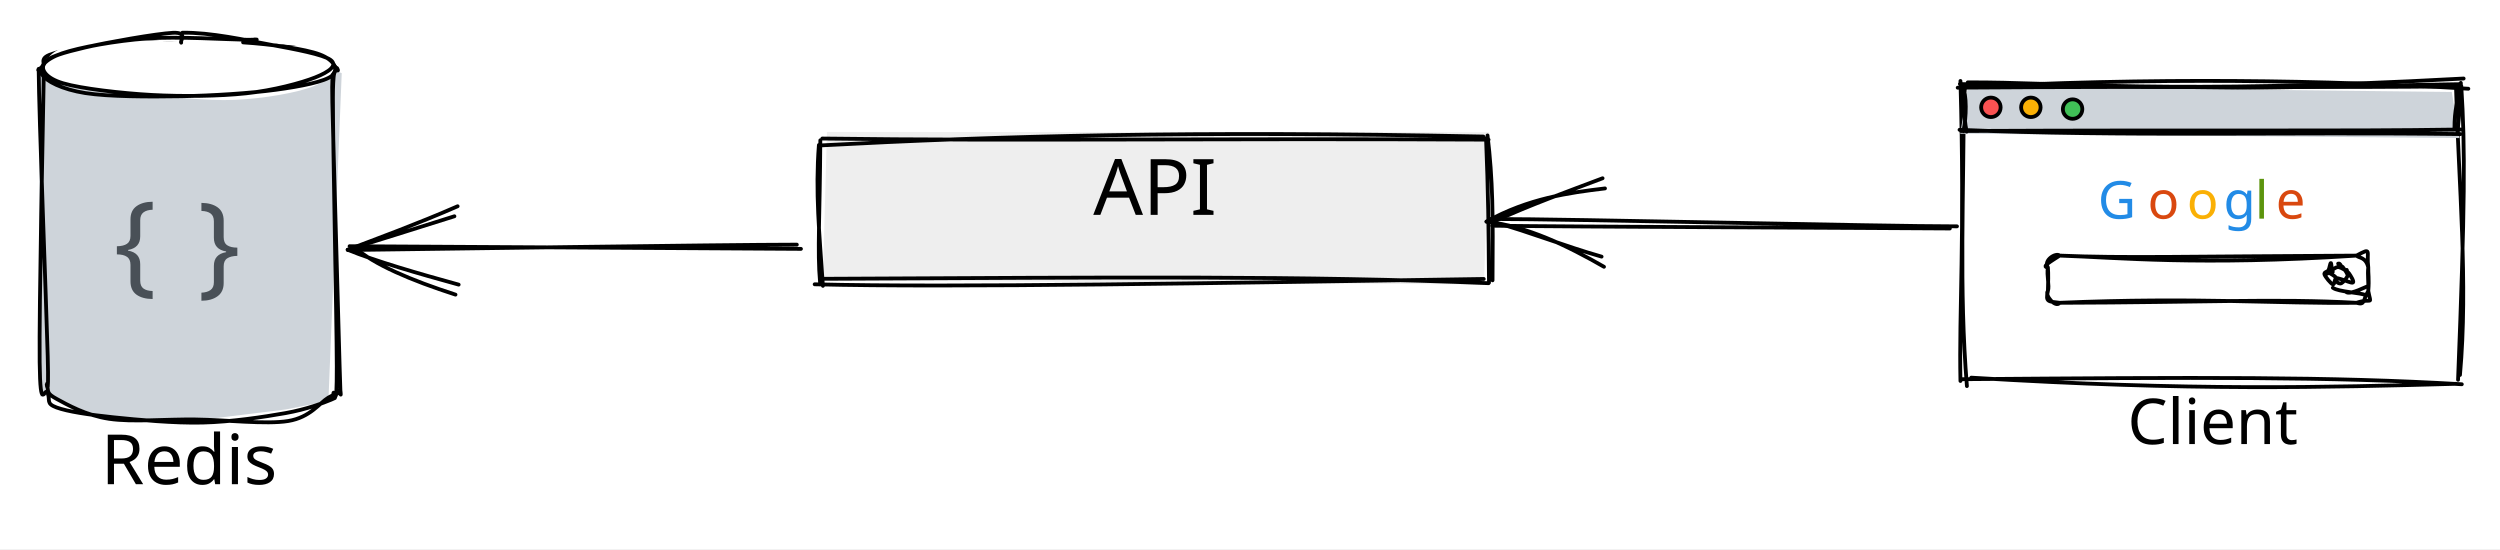
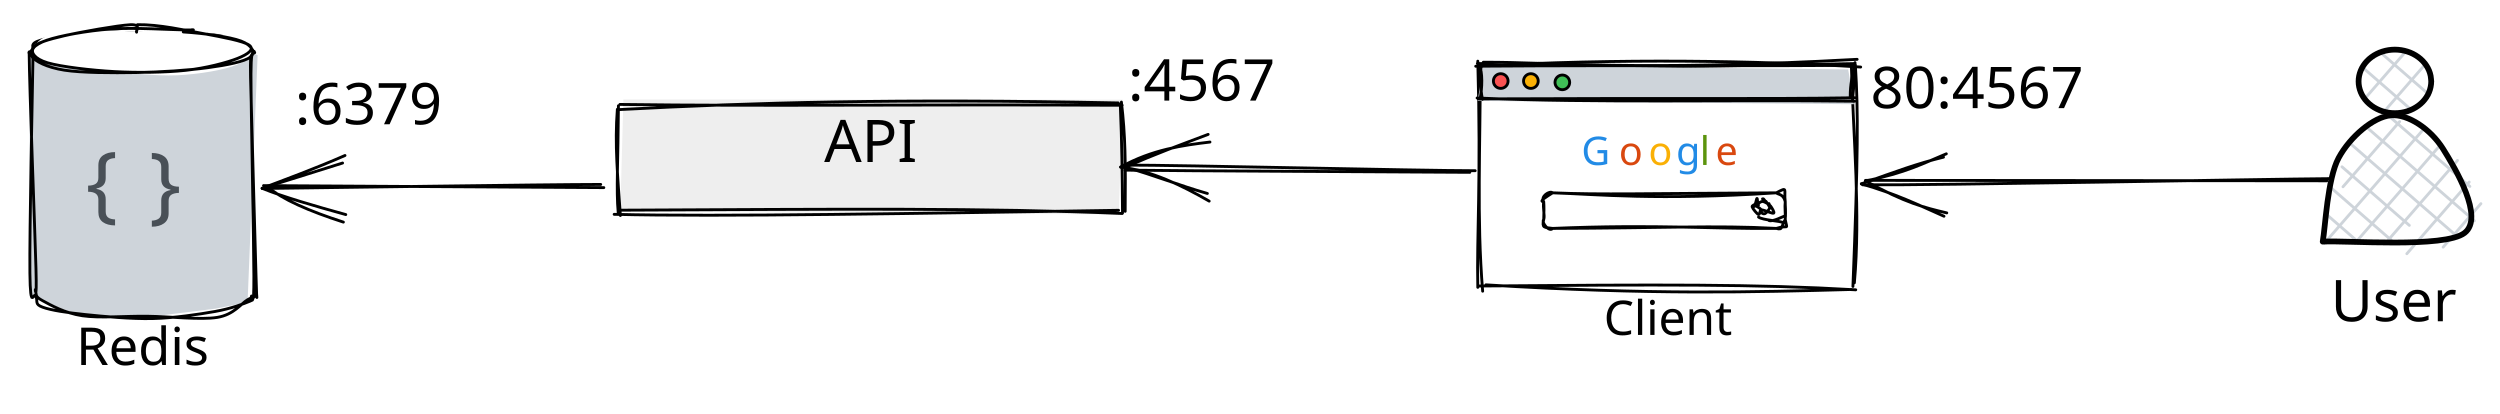
- <svg xmlns="http://www.w3.org/2000/svg" version="1.1" viewBox="0 0 654.63 143.789" width="654.63" height="143.789">
+ <svg xmlns="http://www.w3.org/2000/svg" version="1.1" viewBox="0 0 868.356 143.789" width="868.356" height="143.789">
  <defs>
    <style>
      @font-face {
        font-family: "Virgil";
        src: url("https://excalidraw.com/Virgil.woff2");
      }
      @font-face {
        font-family: "Cascadia";
        src: url("https://excalidraw.com/Cascadia.woff2");
      }
    </style>
  </defs>
-   <rect x="0" y="0" width="654.63" height="143.789" fill="#ffffff" />
+   <rect x="0" y="0" width="868.356" height="143.789" fill="#ffffff" />
  <g stroke-linecap="round">
    <g transform="translate(11.28366 18.77093) rotate(0 38.32608 41.97115)" fill-rule="evenodd">
      <path d="M-1.12 -0.19 L-0.7 85.12 L0.7 84.75 L17.39 91.22 L40.43 91.29 L63.57 88.44 L74.71 86.21 L78.2 0.4 L67.43 -4.01 L37.51 -5.98 L10.23 -3.67 L1.58 -3.45 L-0.89 -0.48" stroke="none" stroke-width="0" fill="#ced4da" fill-rule="evenodd" />
      <path d="M0.19 0.2 C-0.03 12.9, -1.06 62.09, -0.9 76.08 C-0.73 90.06, 0.46 82.13, 1.2 84.11 C1.94 86.08, 0.66 86.87, 3.53 87.93 C6.4 89, 12.05 89.84, 18.42 90.5 C24.79 91.16, 34.26 92.06, 41.76 91.88 C49.27 91.7, 57.82 90.41, 63.44 89.41 C69.06 88.41, 73.37 86.74, 75.47 85.87 C77.56 85.01, 75.77 85.68, 76.01 84.23 C76.25 82.77, 76.92 90.07, 76.9 77.17 C76.88 64.28, 75.88 19.81, 75.89 6.84 C75.9 -6.12, 77.89 1.26, 76.97 -0.61 C76.04 -2.48, 73 -3.35, 70.32 -4.39 C67.63 -5.42, 66.46 -6.36, 60.87 -6.81 C55.28 -7.26, 43.9 -7.25, 36.77 -7.1 C29.64 -6.95, 23.71 -6.76, 18.09 -5.92 C12.47 -5.08, 6.26 -2.97, 3.04 -2.09 C-0.17 -1.2, -0.72 -1, -1.2 -0.59 C-1.68 -0.19, 0 0.35, 0.18 0.33 M-1.16 -0.74 C-1.08 11.65, 0.84 60.67, 1.21 74.46 C1.58 88.25, 0.67 80.13, 1.06 82 C1.44 83.87, 0.83 84.19, 3.54 85.68 C6.25 87.16, 11.24 90, 17.31 90.9 C23.37 91.8, 32.1 90.97, 39.91 91.07 C47.72 91.16, 58.4 92.42, 64.19 91.47 C69.98 90.52, 72.42 86.71, 74.66 85.37 C76.9 84.04, 77.12 84.81, 77.62 83.46 C78.12 82.11, 77.96 89.81, 77.65 77.25 C77.33 64.69, 76.04 21.19, 75.74 8.11 C75.45 -4.96, 76.83 1.06, 75.87 -1.19 C74.91 -3.45, 72.6 -4.39, 69.97 -5.42 C67.34 -6.45, 65.62 -7.06, 60.09 -7.36 C54.57 -7.66, 43.67 -7.15, 36.83 -7.23 C29.98 -7.31, 24.89 -8.31, 19.03 -7.84 C13.17 -7.37, 4.73 -5.62, 1.66 -4.4 C-1.42 -3.18, 1.02 -1.37, 0.56 -0.51 C0.1 0.35, -1.06 0.55, -1.11 0.76" stroke="#000000" stroke-width="1" fill="none" />
    </g>
  </g>
  <g stroke-linecap="round" transform="translate(10.78999 10) rotate(0 38.25211 7.736202)">
    <path d="M55.29 0.78 C62.29 1.26, 70.15 2.97, 73.25 4.58 C76.35 6.2, 76.44 8.78, 73.89 10.49 C71.34 12.21, 64.79 14.18, 57.93 14.87 C51.07 15.56, 40.88 15.05, 32.74 14.65 C24.6 14.25, 14.41 13.56, 9.11 12.48 C3.8 11.4, 1.03 9.86, 0.9 8.18 C0.76 6.51, 3.29 3.64, 8.29 2.42 C13.3 1.19, 22 0.91, 30.92 0.84 C39.84 0.78, 55.83 1.82, 61.81 2.02 C67.78 2.22, 67.05 1.84, 66.77 2.02 M39.13 -0.15 C47.06 -0.31, 57.66 -0.29, 63.88 0.63 C70.09 1.56, 75.16 3.45, 76.45 5.42 C77.74 7.39, 75.9 10.67, 71.61 12.46 C67.33 14.25, 58.4 15.8, 50.73 16.15 C43.07 16.49, 33.16 15.22, 25.61 14.55 C18.07 13.88, 9.39 13.69, 5.46 12.11 C1.52 10.52, 0.67 6.96, 1.98 5.02 C3.29 3.09, 7.51 1.17, 13.32 0.48 C19.13 -0.2, 32.61 0.94, 36.84 0.91 C41.07 0.87, 38.62 0.13, 38.71 0.25" stroke="none" stroke-width="0" fill="#fff" />
    <path d="M52.87 1.1 C60.16 1.57, 69.05 2.79, 72.92 4.25 C76.8 5.7, 78.06 8.3, 76.14 9.84 C74.22 11.38, 68 12.62, 61.41 13.51 C54.81 14.41, 44.86 15.06, 36.55 15.2 C28.24 15.35, 17.59 15.32, 11.54 14.37 C5.48 13.42, 1.25 11.25, 0.24 9.51 C-0.78 7.78, 0.89 5.54, 5.46 3.97 C10.02 2.4, 19.57 0.67, 27.61 0.08 C35.66 -0.51, 49.06 0.35, 53.71 0.41 C58.36 0.48, 55.7 0.16, 55.51 0.45 M36.96 -1.43 C44.38 -1.55, 53.55 0.51, 60.02 1.7 C66.49 2.89, 73.82 4.26, 75.77 5.69 C77.72 7.12, 75.41 8.82, 71.73 10.28 C68.05 11.74, 60.82 13.67, 53.7 14.43 C46.58 15.2, 37.01 15.3, 29.02 14.87 C21.02 14.43, 10.45 13.2, 5.74 11.81 C1.03 10.42, -0.21 8.07, 0.76 6.5 C1.72 4.94, 5.91 3.74, 11.53 2.42 C17.14 1.1, 30.27 -1.2, 34.45 -1.41 C38.64 -1.61, 36.23 0.8, 36.65 1.18" stroke="#000000" stroke-width="1" fill="none" />
  </g>
  <g transform="translate(29.79257 44.68696) rotate(0 8.5 18)">
    <text x="0" y="29" font-family="Cascadia, Segoe UI Emoji" font-size="29.219px" fill="#495057" text-anchor="start" style="white-space: pre;" direction="ltr">{</text>
  </g>
  <g transform="translate(51.80344 45.16367) rotate(0 8.4726 17.97218)">
    <text x="0" y="28.944" font-family="Cascadia, Segoe UI Emoji" font-size="29.385px" fill="#495057" text-anchor="start" style="white-space: pre;" direction="ltr">}</text>
  </g>
  <g transform="translate(26.00722 110.789) rotate(0 23.5 11.5)">
    <text x="23.5" y="16" font-family="Virgil, Segoe UI Emoji" font-size="18.164px" fill="#000000" text-anchor="middle" style="white-space: pre;" direction="ltr">Redis</text>
  </g>
  <g stroke-linecap="round" transform="translate(214.6326 36.41485) rotate(0 87.80276 18.43552)">
    <path d="M1.9 -1.87 L175.31 -1.8 L173.94 38.08 L0.83 37" stroke="none" stroke-width="0" fill="#eeeeee" />
    <path d="M-0.09 1.68 C46.69 -0.82, 97.34 -2.23, 173.78 -0.66 M0.69 -0.14 C51.49 0.54, 102.37 -0.22, 175.15 0.15 M174.49 -0.19 C175.07 13.77, 175.15 23.04, 175.26 37.61 M174.88 -0.95 C176.27 10.66, 176.34 20.01, 176.19 36.99 M173.89 36.63 C104.94 37.7, 34.52 38.94, -1.31 38.03 M175.16 37.74 C127.67 35.75, 78.84 36.21, 0.67 36.59 M0.85 38.44 C-0.07 24.96, -1.16 13.68, -0.2 1.55 M0.1 37.46 C-0.64 29.41, 0.06 20.11, 0.17 0.32" stroke="#000000" stroke-width="1" fill="none" />
  </g>
  <g transform="translate(282.9354 38.26721) rotate(0 19.5 13)">
    <text x="19.5" y="18" font-family="Virgil, Segoe UI Emoji" font-size="20.426px" fill="#000000" text-anchor="middle" style="white-space: pre;" direction="ltr">API</text>
  </g>
-   <g stroke-linecap="round" transform="translate(514.1879 22.07863) rotate(0 65.22092 39.03399)">
+   <g stroke-linecap="round" transform="translate(514.14 22.12654) rotate(0 65.22092 39.03399)">
    <path d="M0.14 0.95 L130.99 -1.95 L132.42 78.12 L1.33 76.99" stroke="none" stroke-width="0" fill="#ffffff" />
    <path d="M-1.56 0.89 C48.75 -1.94, 96.88 -1.07, 132.15 1.16 M-0.99 -0.11 C29.92 2.18, 57.3 1.18, 130.12 -0.04 M128.92 0.66 C129.61 26.23, 132.13 52, 129.96 76.11 M130.3 0.41 C131.35 16.82, 131.25 31.85, 129.46 77.37 M128.96 78.42 C95 79.34, 59.64 80.36, 1.98 76.81 M130.44 78.54 C95.79 76.51, 62.56 76.72, -0.83 77.22 M-0.84 77.68 C-1.24 59.58, 0.33 40.48, -0.84 -0.88 M0.85 79.02 C-1.24 53.32, 0.06 29.35, 0.04 0.31" stroke="#000000" stroke-width="1" fill="none" />
  </g>
-   <g transform="translate(556.4089 101.2795) rotate(0 23 10.5)">
+   <g transform="translate(556.3609 101.3274) rotate(0 23 10.5)">
    <text x="23" y="15" font-family="Virgil, Segoe UI Emoji" font-size="16.58px" fill="#000000" text-anchor="middle" style="white-space: pre;" direction="ltr">Client</text>
  </g>
-   <g stroke-linecap="round" transform="translate(514.3695 22.10084) rotate(0 64.79048 6.358747)">
+   <g stroke-linecap="round" transform="translate(514.3216 22.14876) rotate(0 64.79048 6.358747)">
    <path d="M0.95 0.55 L127.63 1.98 L129.64 14.05 L-1.08 12.91" stroke="none" stroke-width="0" fill="#ced4da" />
    <path d="M0.89 -0.53 C25.32 -0.66, 53 2.72, 130.74 -1.54 M-0.11 0.84 C51.53 0.43, 101.07 0.96, 129.54 0.46 M130 -0.4 C129.1 4.69, 128.33 6.66, 128.34 11.52 M129.84 0.24 C130.09 4.86, 129.42 8.75, 129.14 12.55 M129.93 13.01 C85.27 12.41, 41.29 13.73, -1.26 11.89 M130.05 11.81 C96.98 12.32, 65.02 11.88, -0.85 12.2 M-0.24 12.26 C0.52 8.6, 0.73 2.86, -0.56 0.16 M0.61 12.37 C-0.32 8.24, -0.05 2.83, 0.2 0.04" stroke="#000000" stroke-width="1" fill="none" />
  </g>
-   <g stroke-linecap="round" transform="translate(518.7658 25.55261) rotate(0 2.551003 2.551003)">
+   <g stroke-linecap="round" transform="translate(518.7178 25.60053) rotate(0 2.551003 2.551003)">
    <path d="M5.1 2.55 C5.1 2.7, 5.09 2.85, 5.06 2.99 C5.04 3.14, 5 3.28, 4.95 3.42 C4.9 3.56, 4.83 3.7, 4.76 3.83 C4.69 3.95, 4.6 4.08, 4.51 4.19 C4.41 4.3, 4.3 4.41, 4.19 4.51 C4.08 4.6, 3.95 4.69, 3.83 4.76 C3.7 4.83, 3.56 4.9, 3.42 4.95 C3.28 5, 3.14 5.04, 2.99 5.06 C2.85 5.09, 2.7 5.1, 2.55 5.1 C2.4 5.1, 2.25 5.09, 2.11 5.06 C1.96 5.04, 1.82 5, 1.68 4.95 C1.54 4.9, 1.4 4.83, 1.28 4.76 C1.15 4.69, 1.02 4.6, 0.91 4.51 C0.8 4.41, 0.69 4.3, 0.6 4.19 C0.5 4.08, 0.42 3.95, 0.34 3.83 C0.27 3.7, 0.2 3.56, 0.15 3.42 C0.1 3.28, 0.06 3.14, 0.04 2.99 C0.01 2.85, 0 2.7, 0 2.55 C0 2.4, 0.01 2.25, 0.04 2.11 C0.06 1.96, 0.1 1.82, 0.15 1.68 C0.2 1.54, 0.27 1.4, 0.34 1.28 C0.42 1.15, 0.5 1.02, 0.6 0.91 C0.69 0.8, 0.8 0.69, 0.91 0.6 C1.02 0.5, 1.15 0.42, 1.28 0.34 C1.4 0.27, 1.54 0.2, 1.68 0.15 C1.82 0.1, 1.96 0.06, 2.11 0.04 C2.25 0.01, 2.4 0, 2.55 0 C2.7 0, 2.85 0.01, 2.99 0.04 C3.14 0.06, 3.28 0.1, 3.42 0.15 C3.56 0.2, 3.7 0.27, 3.83 0.34 C3.95 0.42, 4.08 0.5, 4.19 0.6 C4.3 0.69, 4.41 0.8, 4.51 0.91 C4.6 1.02, 4.69 1.15, 4.76 1.28 C4.83 1.4, 4.9 1.54, 4.95 1.68 C5 1.82, 5.04 1.96, 5.06 2.11 C5.09 2.25, 5.1 2.48, 5.1 2.55 C5.11 2.62, 5.11 2.48, 5.1 2.55" stroke="none" stroke-width="0" fill="#fa5252" />
    <path d="M5.1 2.55 C5.1 2.7, 5.09 2.85, 5.06 2.99 C5.04 3.14, 5 3.28, 4.95 3.42 C4.9 3.56, 4.83 3.7, 4.76 3.83 C4.69 3.95, 4.6 4.08, 4.51 4.19 C4.41 4.3, 4.3 4.41, 4.19 4.51 C4.08 4.6, 3.95 4.69, 3.83 4.76 C3.7 4.83, 3.56 4.9, 3.42 4.95 C3.28 5, 3.14 5.04, 2.99 5.06 C2.85 5.09, 2.7 5.1, 2.55 5.1 C2.4 5.1, 2.25 5.09, 2.11 5.06 C1.96 5.04, 1.82 5, 1.68 4.95 C1.54 4.9, 1.4 4.83, 1.28 4.76 C1.15 4.69, 1.02 4.6, 0.91 4.51 C0.8 4.41, 0.69 4.3, 0.6 4.19 C0.5 4.08, 0.42 3.95, 0.34 3.83 C0.27 3.7, 0.2 3.56, 0.15 3.42 C0.1 3.28, 0.06 3.14, 0.04 2.99 C0.01 2.85, 0 2.7, 0 2.55 C0 2.4, 0.01 2.25, 0.04 2.11 C0.06 1.96, 0.1 1.82, 0.15 1.68 C0.2 1.54, 0.27 1.4, 0.34 1.28 C0.42 1.15, 0.5 1.02, 0.6 0.91 C0.69 0.8, 0.8 0.69, 0.91 0.6 C1.02 0.5, 1.15 0.42, 1.28 0.34 C1.4 0.27, 1.54 0.2, 1.68 0.15 C1.82 0.1, 1.96 0.06, 2.11 0.04 C2.25 0.01, 2.4 0, 2.55 0 C2.7 0, 2.85 0.01, 2.99 0.04 C3.14 0.06, 3.28 0.1, 3.42 0.15 C3.56 0.2, 3.7 0.27, 3.83 0.34 C3.95 0.42, 4.08 0.5, 4.19 0.6 C4.3 0.69, 4.41 0.8, 4.51 0.91 C4.6 1.02, 4.69 1.15, 4.76 1.28 C4.83 1.4, 4.9 1.54, 4.95 1.68 C5 1.82, 5.04 1.96, 5.06 2.11 C5.09 2.25, 5.1 2.48, 5.1 2.55 C5.11 2.62, 5.11 2.48, 5.1 2.55" stroke="#000000" stroke-width="1" fill="none" />
  </g>
-   <g stroke-linecap="round" transform="translate(529.2337 25.55261) rotate(0 2.551003 2.551003)">
+   <g stroke-linecap="round" transform="translate(529.1858 25.60053) rotate(0 2.551003 2.551003)">
    <path d="M5.1 2.55 C5.1 2.7, 5.09 2.85, 5.06 2.99 C5.04 3.14, 5 3.28, 4.95 3.42 C4.9 3.56, 4.83 3.7, 4.76 3.83 C4.69 3.95, 4.6 4.08, 4.51 4.19 C4.41 4.3, 4.3 4.41, 4.19 4.51 C4.08 4.6, 3.95 4.69, 3.83 4.76 C3.7 4.83, 3.56 4.9, 3.42 4.95 C3.28 5, 3.14 5.04, 2.99 5.06 C2.85 5.09, 2.7 5.1, 2.55 5.1 C2.4 5.1, 2.25 5.09, 2.11 5.06 C1.96 5.04, 1.82 5, 1.68 4.95 C1.54 4.9, 1.4 4.83, 1.28 4.76 C1.15 4.69, 1.02 4.6, 0.91 4.51 C0.8 4.41, 0.69 4.3, 0.6 4.19 C0.5 4.08, 0.42 3.95, 0.34 3.83 C0.27 3.7, 0.2 3.56, 0.15 3.42 C0.1 3.28, 0.06 3.14, 0.04 2.99 C0.01 2.85, 0 2.7, 0 2.55 C0 2.4, 0.01 2.25, 0.04 2.11 C0.06 1.96, 0.1 1.82, 0.15 1.68 C0.2 1.54, 0.27 1.4, 0.34 1.28 C0.42 1.15, 0.5 1.02, 0.6 0.91 C0.69 0.8, 0.8 0.69, 0.91 0.6 C1.02 0.5, 1.15 0.42, 1.28 0.34 C1.4 0.27, 1.54 0.2, 1.68 0.15 C1.82 0.1, 1.96 0.06, 2.11 0.04 C2.25 0.01, 2.4 0, 2.55 0 C2.7 0, 2.85 0.01, 2.99 0.04 C3.14 0.06, 3.28 0.1, 3.42 0.15 C3.56 0.2, 3.7 0.27, 3.83 0.34 C3.95 0.42, 4.08 0.5, 4.19 0.6 C4.3 0.69, 4.41 0.8, 4.51 0.91 C4.6 1.02, 4.69 1.15, 4.76 1.28 C4.83 1.4, 4.9 1.54, 4.95 1.68 C5 1.82, 5.04 1.96, 5.06 2.11 C5.09 2.25, 5.1 2.48, 5.1 2.55 C5.11 2.62, 5.11 2.48, 5.1 2.55" stroke="none" stroke-width="0" fill="#fab005" />
    <path d="M5.1 2.55 C5.1 2.7, 5.09 2.85, 5.06 2.99 C5.04 3.14, 5 3.28, 4.95 3.42 C4.9 3.56, 4.83 3.7, 4.76 3.83 C4.69 3.95, 4.6 4.08, 4.51 4.19 C4.41 4.3, 4.3 4.41, 4.19 4.51 C4.08 4.6, 3.95 4.69, 3.83 4.76 C3.7 4.83, 3.56 4.9, 3.42 4.95 C3.28 5, 3.14 5.04, 2.99 5.06 C2.85 5.09, 2.7 5.1, 2.55 5.1 C2.4 5.1, 2.25 5.09, 2.11 5.06 C1.96 5.04, 1.82 5, 1.68 4.95 C1.54 4.9, 1.4 4.83, 1.28 4.76 C1.15 4.69, 1.02 4.6, 0.91 4.51 C0.8 4.41, 0.69 4.3, 0.6 4.19 C0.5 4.08, 0.42 3.95, 0.34 3.83 C0.27 3.7, 0.2 3.56, 0.15 3.42 C0.1 3.28, 0.06 3.14, 0.04 2.99 C0.01 2.85, 0 2.7, 0 2.55 C0 2.4, 0.01 2.25, 0.04 2.11 C0.06 1.96, 0.1 1.82, 0.15 1.68 C0.2 1.54, 0.27 1.4, 0.34 1.28 C0.42 1.15, 0.5 1.02, 0.6 0.91 C0.69 0.8, 0.8 0.69, 0.91 0.6 C1.02 0.5, 1.15 0.42, 1.28 0.34 C1.4 0.27, 1.54 0.2, 1.68 0.15 C1.82 0.1, 1.96 0.06, 2.11 0.04 C2.25 0.01, 2.4 0, 2.55 0 C2.7 0, 2.85 0.01, 2.99 0.04 C3.14 0.06, 3.28 0.1, 3.42 0.15 C3.56 0.2, 3.7 0.27, 3.83 0.34 C3.95 0.42, 4.08 0.5, 4.19 0.6 C4.3 0.69, 4.41 0.8, 4.51 0.91 C4.6 1.02, 4.69 1.15, 4.76 1.28 C4.83 1.4, 4.9 1.54, 4.95 1.68 C5 1.82, 5.04 1.96, 5.06 2.11 C5.09 2.25, 5.1 2.48, 5.1 2.55 C5.11 2.62, 5.11 2.48, 5.1 2.55" stroke="#000000" stroke-width="1" fill="none" />
  </g>
-   <g stroke-linecap="round" transform="translate(540.1614 26.01235) rotate(0 2.551003 2.551003)">
+   <g stroke-linecap="round" transform="translate(540.1135 26.06026) rotate(0 2.551003 2.551003)">
    <path d="M5.1 2.55 C5.1 2.7, 5.09 2.85, 5.06 2.99 C5.04 3.14, 5 3.28, 4.95 3.42 C4.9 3.56, 4.83 3.7, 4.76 3.83 C4.69 3.95, 4.6 4.08, 4.51 4.19 C4.41 4.3, 4.3 4.41, 4.19 4.51 C4.08 4.6, 3.95 4.69, 3.83 4.76 C3.7 4.83, 3.56 4.9, 3.42 4.95 C3.28 5, 3.14 5.04, 2.99 5.06 C2.85 5.09, 2.7 5.1, 2.55 5.1 C2.4 5.1, 2.25 5.09, 2.11 5.06 C1.96 5.04, 1.82 5, 1.68 4.95 C1.54 4.9, 1.4 4.83, 1.28 4.76 C1.15 4.69, 1.02 4.6, 0.91 4.51 C0.8 4.41, 0.69 4.3, 0.6 4.19 C0.5 4.08, 0.42 3.95, 0.34 3.83 C0.27 3.7, 0.2 3.56, 0.15 3.42 C0.1 3.28, 0.06 3.14, 0.04 2.99 C0.01 2.85, 0 2.7, 0 2.55 C0 2.4, 0.01 2.25, 0.04 2.11 C0.06 1.96, 0.1 1.82, 0.15 1.68 C0.2 1.54, 0.27 1.4, 0.34 1.28 C0.42 1.15, 0.5 1.02, 0.6 0.91 C0.69 0.8, 0.8 0.69, 0.91 0.6 C1.02 0.5, 1.15 0.42, 1.28 0.34 C1.4 0.27, 1.54 0.2, 1.68 0.15 C1.82 0.1, 1.96 0.06, 2.11 0.04 C2.25 0.01, 2.4 0, 2.55 0 C2.7 0, 2.85 0.01, 2.99 0.04 C3.14 0.06, 3.28 0.1, 3.42 0.15 C3.56 0.2, 3.7 0.27, 3.83 0.34 C3.95 0.42, 4.08 0.5, 4.19 0.6 C4.3 0.69, 4.41 0.8, 4.51 0.91 C4.6 1.02, 4.69 1.15, 4.76 1.28 C4.83 1.4, 4.9 1.54, 4.95 1.68 C5 1.82, 5.04 1.96, 5.06 2.11 C5.09 2.25, 5.1 2.48, 5.1 2.55 C5.11 2.62, 5.11 2.48, 5.1 2.55" stroke="none" stroke-width="0" fill="#40c057" />
    <path d="M5.1 2.55 C5.1 2.7, 5.09 2.85, 5.06 2.99 C5.04 3.14, 5 3.28, 4.95 3.42 C4.9 3.56, 4.83 3.7, 4.76 3.83 C4.69 3.95, 4.6 4.08, 4.51 4.19 C4.41 4.3, 4.3 4.41, 4.19 4.51 C4.08 4.6, 3.95 4.69, 3.83 4.76 C3.7 4.83, 3.56 4.9, 3.42 4.95 C3.28 5, 3.14 5.04, 2.99 5.06 C2.85 5.09, 2.7 5.1, 2.55 5.1 C2.4 5.1, 2.25 5.09, 2.11 5.06 C1.96 5.04, 1.82 5, 1.68 4.95 C1.54 4.9, 1.4 4.83, 1.28 4.76 C1.15 4.69, 1.02 4.6, 0.91 4.51 C0.8 4.41, 0.69 4.3, 0.6 4.19 C0.5 4.08, 0.42 3.95, 0.34 3.83 C0.27 3.7, 0.2 3.56, 0.15 3.42 C0.1 3.28, 0.06 3.14, 0.04 2.99 C0.01 2.85, 0 2.7, 0 2.55 C0 2.4, 0.01 2.25, 0.04 2.11 C0.06 1.96, 0.1 1.82, 0.15 1.68 C0.2 1.54, 0.27 1.4, 0.34 1.28 C0.42 1.15, 0.5 1.02, 0.6 0.91 C0.69 0.8, 0.8 0.69, 0.91 0.6 C1.02 0.5, 1.15 0.42, 1.28 0.34 C1.4 0.27, 1.54 0.2, 1.68 0.15 C1.82 0.1, 1.96 0.06, 2.11 0.04 C2.25 0.01, 2.4 0, 2.55 0 C2.7 0, 2.85 0.01, 2.99 0.04 C3.14 0.06, 3.28 0.1, 3.42 0.15 C3.56 0.2, 3.7 0.27, 3.83 0.34 C3.95 0.42, 4.08 0.5, 4.19 0.6 C4.3 0.69, 4.41 0.8, 4.51 0.91 C4.6 1.02, 4.69 1.15, 4.76 1.28 C4.83 1.4, 4.9 1.54, 4.95 1.68 C5 1.82, 5.04 1.96, 5.06 2.11 C5.09 2.25, 5.1 2.48, 5.1 2.55 C5.11 2.62, 5.11 2.48, 5.1 2.55" stroke="#000000" stroke-width="1" fill="none" />
  </g>
-   <g transform="translate(549.3398 45.43905) rotate(0 5.480869 8.906412)">
+   <g transform="translate(549.2918 45.48696) rotate(0 5.480869 8.906412)">
    <text x="0" y="11.813" font-family="Virgil, Segoe UI Emoji" font-size="13.702px" fill="#228be6" text-anchor="start" style="white-space: pre;" direction="ltr">G</text>
  </g>
-   <g transform="translate(562.3568 45.43905) rotate(0 3.768098 8.906412)">
+   <g transform="translate(562.3089 45.48696) rotate(0 3.768098 8.906412)">
    <text x="0" y="11.813" font-family="Virgil, Segoe UI Emoji" font-size="13.702px" fill="#d9480f" text-anchor="start" style="white-space: pre;" direction="ltr">o</text>
  </g>
-   <g transform="translate(572.6335 45.43905) rotate(0 3.768098 8.906412)">
+   <g transform="translate(572.5855 45.48696) rotate(0 3.768098 8.906412)">
    <text x="0" y="11.813" font-family="Virgil, Segoe UI Emoji" font-size="13.702px" fill="#fab005" text-anchor="start" style="white-space: pre;" direction="ltr">o</text>
  </g>
-   <g transform="translate(582.225 45.43905) rotate(0 3.425543 8.906412)">
+   <g transform="translate(582.177 45.48696) rotate(0 3.425543 8.906412)">
    <text x="0" y="11.813" font-family="Virgil, Segoe UI Emoji" font-size="13.702px" fill="#228be6" text-anchor="start" style="white-space: pre;" direction="ltr">g</text>
  </g>
-   <g transform="translate(590.4463 45.43905) rotate(0 1.712772 8.906412)">
+   <g transform="translate(590.3983 45.48696) rotate(0 1.712772 8.906412)">
    <text x="0" y="11.813" font-family="Virgil, Segoe UI Emoji" font-size="13.702px" fill="#5c940d" text-anchor="start" style="white-space: pre;" direction="ltr">l</text>
  </g>
-   <g transform="translate(595.9272 45.43905) rotate(0 3.768098 8.906412)">
+   <g transform="translate(595.8792 45.48696) rotate(0 3.768098 8.906412)">
    <text x="0" y="11.813" font-family="Virgil, Segoe UI Emoji" font-size="13.702px" fill="#d9480f" text-anchor="start" style="white-space: pre;" direction="ltr">e</text>
  </g>
-   <g stroke-linecap="round" transform="translate(536.2466 66.92863) rotate(0 41.94387 6.181202)">
+   <g stroke-linecap="round" transform="translate(536.1986 66.97654) rotate(0 41.94387 6.181202)">
    <path d="M3.09 0 M3.09 0 C18.43 0.49, 39.42 2.7, 80.8 0 M3.09 0 C19.68 0.71, 36.09 0.21, 80.8 0 M80.8 0 C81.33 0.66, 83.26 0.28, 83.89 3.09 M80.8 0 C85.03 -2.25, 83.33 -1.22, 83.89 3.09 M83.89 3.09 C83.84 4.62, 84.16 6.1, 83.89 9.27 M83.89 3.09 C83.65 5.03, 84.02 7.26, 83.89 9.27 M83.89 9.27 C82.41 11.68, 83.15 13.06, 80.8 12.36 M83.89 9.27 C84.64 13.32, 85.13 10.92, 80.8 12.36 M80.8 12.36 C60.68 12.64, 38.79 10.83, 3.09 12.36 M80.8 12.36 C59.7 11.2, 40.96 12.26, 3.09 12.36 M3.09 12.36 C0.19 11.98, -0.71 12.26, 0 9.27 M3.09 12.36 C2.01 13.81, -0.96 10.32, 0 9.27 M0 9.27 C0.47 7.93, -0.39 5.19, 0 3.09 M0 9.27 C0.09 6.97, 0.14 4.71, 0 3.09 M0 3.09 C-1.95 3.01, 1.09 1.33, 3.09 0 M0 3.09 C-1.24 1.25, 2.09 -0.87, 3.09 0" stroke="#000000" stroke-width="1" fill="none" />
  </g>
-   <g stroke-linecap="round" transform="translate(609.9795 70.01923) rotate(0 2.449446 2.105664)">
+   <g stroke-linecap="round" transform="translate(609.9316 70.06714) rotate(0 2.449446 2.105664)">
    <path d="M3.44 -0.14 C3.74 0.23, 4.42 1.19, 4.61 1.64 C4.8 2.09, 4.81 2.16, 4.56 2.57 C4.32 2.99, 3.56 3.93, 3.12 4.14 C2.69 4.35, 2.2 4.08, 1.96 3.83 C1.72 3.58, 2.06 3.05, 1.69 2.64 C1.33 2.22, 0.14 1.51, -0.23 1.34 C-0.6 1.17, -0.89 1.85, -0.52 1.61 C-0.15 1.38, 1.25 0.11, 2.01 -0.06 C2.77 -0.22, 3.62 0.52, 4.04 0.63 C4.46 0.75, 4.66 0.85, 4.52 0.65 M2.27 -0.99 C2.83 -1.24, 3.08 -0.08, 3.56 0.35 C4.03 0.77, 4.67 0.95, 5.1 1.55 C5.53 2.15, 6.5 3.7, 6.16 3.96 C5.82 4.22, 3.83 3.28, 3.08 3.1 C2.33 2.93, 2.04 2.69, 1.67 2.91 C1.3 3.13, 1.36 4.61, 0.86 4.43 C0.36 4.25, -1.13 2.44, -1.32 1.82 C-1.5 1.21, -0.54 1.22, -0.26 0.72 C0.02 0.23, 0.18 -1.23, 0.37 -1.15 C0.55 -1.08, 0.51 1.03, 0.86 1.17" stroke="#000000" stroke-width="1" fill="none" />
  </g>
  <g stroke-linecap="round">
-     <g transform="translate(614.7719 74.19309) rotate(0 0.6847198 1.933421)">
+     <g transform="translate(614.7239 74.241) rotate(0 0.6847198 1.933421)">
      <path d="M-0.3 2.35 C1 2.94, 4.82 0.79, 5.28 0.77 M-3.91 1.16 C-2.5 2.27, 3.8 2.47, 4.56 3.09" stroke="#000000" stroke-width="1" fill="none" />
    </g>
  </g>
  <g stroke-linecap="round">
-     <g transform="translate(511.2085 58.89874) rotate(0 -59.78899 -0.31559)">
-       <path d="M-0.64 0.93 C-20.76 0.77, -100.29 0.48, -120.45 0.2 M1.23 0.37 C-18.97 0.37, -100.2 -1.57, -120.8 -1.56" stroke="#000000" stroke-width="1" fill="none" />
+     <g transform="translate(511.1605 58.92884) rotate(0 -59.76501 -0.330644)">
+       <path d="M-0.64 0.93 C-20.75 0.76, -100.25 0.45, -120.4 0.17 M1.23 0.37 C-18.97 0.36, -100.16 -1.6, -120.76 -1.59" stroke="#000000" stroke-width="1" fill="none" />
    </g>
-     <g transform="translate(511.2085 58.89874) rotate(0 -59.78899 -0.31559)">
-       <path d="M-90.94 -9.56 C-100.34 -8.44, -110.99 -6.98, -121.97 -0.87 M-91.57 -12.22 C-101.34 -8.51, -109.92 -5.5, -120.24 -0.81" stroke="#000000" stroke-width="1" fill="none" />
+     <g transform="translate(511.1605 58.92884) rotate(0 -59.76501 -0.330644)">
+       <path d="M-90.89 -9.59 C-100.29 -8.47, -110.94 -7.01, -121.92 -0.9 M-91.52 -12.25 C-101.29 -8.53, -109.87 -5.53, -120.19 -0.84" stroke="#000000" stroke-width="1" fill="none" />
    </g>
-     <g transform="translate(511.2085 58.89874) rotate(0 -59.78899 -0.31559)">
-       <path d="M-91.2 10.96 C-100.72 5.49, -111.28 0.35, -121.97 -0.87 M-91.83 8.3 C-101.6 5.52, -110.09 2.03, -120.24 -0.81" stroke="#000000" stroke-width="1" fill="none" />
+     <g transform="translate(511.1605 58.92884) rotate(0 -59.76501 -0.330644)">
+       <path d="M-91.16 10.93 C-100.67 5.46, -111.24 0.32, -121.92 -0.9 M-91.79 8.27 C-101.55 5.49, -110.05 2, -120.19 -0.84" stroke="#000000" stroke-width="1" fill="none" />
    </g>
  </g>
  <g stroke-linecap="round">
    <g transform="translate(208.9997 65.29932) rotate(0 -58.55672 -0.5374676)">
      <path d="M0.73 -0.13 C-18.97 -0.24, -97.72 -0.74, -117.46 -0.83 M-0.35 -1.24 C-20.17 -1.22, -98.23 -0.07, -117.84 0.17" stroke="#000000" stroke-width="1" fill="none" />
    </g>
    <g transform="translate(208.9997 65.29932) rotate(0 -58.55672 -0.5374676)">
      <path d="M-90.01 -8.67 C-101.56 -5.07, -111.34 -1.9, -116.14 -0.55 M-89.17 -11.29 C-99.42 -6.79, -110.65 -2.67, -117.96 0.1" stroke="#000000" stroke-width="1" fill="none" />
    </g>
    <g transform="translate(208.9997 65.29932) rotate(0 -58.55672 -0.5374676)">
      <path d="M-89.73 11.85 C-101.35 8.1, -111.23 3.92, -116.14 -0.55 M-88.9 9.23 C-99.39 6.34, -110.71 3.08, -117.96 0.1" stroke="#000000" stroke-width="1" fill="none" />
    </g>
  </g>
+   <g transform="translate(394.6459 14.36838) rotate(0 5.5 12.5)">
+     <text x="0" y="18" font-family="Virgil, Segoe UI Emoji" font-size="20px" fill="#000000" text-anchor="start" style="white-space: pre;" direction="ltr" />
+   </g>
+   <g transform="translate(391.809 16.94659) rotate(0 27.5 12.5)">
+     <text x="0" y="18" font-family="Virgil, Segoe UI Emoji" font-size="20px" fill="#000000" text-anchor="start" style="white-space: pre;" direction="ltr">:4567</text>
+   </g>
+   <g transform="translate(102.4217 25.17368) rotate(0 27.5 12.5)">
+     <text x="0" y="18" font-family="Virgil, Segoe UI Emoji" font-size="20px" fill="#000000" text-anchor="start" style="white-space: pre;" direction="ltr">:6379</text>
+   </g>
+   <g transform="translate(809.5688 93.57951) rotate(0 23 12.5)">
+     <text x="0" y="18" font-family="Virgil, Segoe UI Emoji" font-size="20px" fill="#000000" text-anchor="start" style="white-space: pre;" direction="ltr">User</text>
+   </g>
+   <g stroke-linecap="round">
+     <g transform="translate(806.7816 83.92658) rotate(0 25.78722 -21.77792)" fill-rule="evenodd">
+       <path d="M13.47 -38.64 C13.47 -38.64, 13.47 -38.64, 13.47 -38.64 M13.47 -38.64 C13.47 -38.64, 13.47 -38.64, 13.47 -38.64 M7.04 -19.05 C11.27 -23.92, 15.5 -28.78, 26.72 -41.69 M7.04 -19.05 C14.85 -28.04, 22.67 -37.03, 26.72 -41.69 M0.61 0.53 C8.83 -8.92, 17.04 -18.37, 35.39 -39.47 M0.61 0.53 C13.14 -13.87, 25.66 -28.28, 35.39 -39.47 M11.24 0.5 C19.1 -8.54, 26.97 -17.58, 40.77 -33.46 M11.24 0.5 C17.39 -6.57, 23.53 -13.63, 40.77 -33.46 M21.87 0.47 C29.93 -8.8, 37.98 -18.06, 46.81 -28.21 M21.87 0.47 C30.33 -9.27, 38.79 -19, 46.81 -28.21 M29.22 4.2 C37.38 -5.18, 45.53 -14.56, 50.87 -20.7 M29.22 4.2 C36.88 -4.6, 44.53 -13.41, 50.87 -20.7 M41.82 1.91 C46.99 -4.03, 52.15 -9.97, 54.94 -13.19 M41.82 1.91 C45.86 -2.74, 49.9 -7.39, 54.94 -13.19 M0 0 C0 0, 0 0, 0 0 M0 0 C0 0, 0 0, 0 0 M12.04 -0.13 C9.68 -2.19, 7.31 -4.24, 1.47 -9.32 M12.04 -0.13 C9 -2.78, 5.96 -5.42, 1.47 -9.32 M24.84 0.39 C17.33 -6.13, 9.83 -12.65, 2.95 -18.64 M24.84 0.39 C20.03 -3.79, 15.22 -7.97, 2.95 -18.64 M30.08 -5.65 C22.51 -12.23, 14.93 -18.82, 6.69 -25.99 M30.08 -5.65 C25.02 -10.05, 19.95 -14.46, 6.69 -25.99 M45.9 -2.5 C32.54 -14.11, 19.18 -25.73, 9.67 -33.99 M45.9 -2.5 C36.29 -10.86, 26.68 -19.21, 9.67 -33.99 M52.66 -7.23 C39.9 -18.31, 27.15 -29.4, 14.92 -40.03 M52.66 -7.23 C39.55 -18.62, 26.44 -30.02, 14.92 -40.03 M51.11 -19.17 C39.22 -29.51, 27.32 -39.85, 20.92 -45.41 M51.11 -19.17 C42.19 -26.92, 33.27 -34.68, 20.92 -45.41" stroke="#ced4da" stroke-width="1" fill="none" />
+       <path d="M0 0 C0.92 -4.85, 1.58 -21.76, 5.52 -29.07 C9.46 -36.38, 17.61 -43.34, 23.65 -43.87 C29.69 -44.4, 37.51 -39.05, 41.78 -32.24 C46.05 -25.43, 56.23 -8.39, 49.27 -3.02 C42.31 2.36, 8.21 -0.5, 0 0 M0 0 C0.92 -4.85, 1.58 -21.76, 5.52 -29.07 C9.46 -36.38, 17.61 -43.34, 23.65 -43.87 C29.69 -44.4, 37.51 -39.05, 41.78 -32.24 C46.05 -25.43, 56.23 -8.39, 49.27 -3.02 C42.31 2.36, 8.21 -0.5, 0 0" stroke="#000000" stroke-width="2" fill="none" />
+     </g>
+   </g>
+   <g stroke-linecap="round" transform="translate(819.2355 17.23553) rotate(0 12.61297 11.03635)">
+     <path d="M2.98 3.91 C2.98 3.91, 2.98 3.91, 2.98 3.91 M2.98 3.91 C2.98 3.91, 2.98 3.91, 2.98 3.91 M2.45 16.71 C6.09 12.52, 9.74 8.33, 16.23 0.86 M2.45 16.71 C5.41 13.3, 8.37 9.9, 16.23 0.86 M8.49 21.96 C14.48 15.07, 20.47 8.18, 23.58 4.6 M8.49 21.96 C12.06 17.86, 15.62 13.76, 23.58 4.6 M4.36 19.37 C4.36 19.37, 4.36 19.37, 4.36 19.37 M4.36 19.37 C4.36 19.37, 4.36 19.37, 4.36 19.37 M17.91 20.55 C14.46 17.54, 11 14.54, 1.31 6.11 M17.91 20.55 C12.55 15.89, 7.19 11.22, 1.31 6.11 M24.67 15.82 C18.78 10.7, 12.89 5.58, 7.31 0.73 M24.67 15.82 C18.13 10.14, 11.6 4.45, 7.31 0.73" stroke="#ced4da" stroke-width="1" fill="none" />
+     <path d="M25.23 11.04 C25.23 11.68, 25.16 12.32, 25.03 12.95 C24.91 13.58, 24.71 14.21, 24.47 14.81 C24.22 15.41, 23.9 16, 23.54 16.55 C23.17 17.11, 22.74 17.64, 22.28 18.13 C21.81 18.62, 21.28 19.08, 20.72 19.49 C20.16 19.9, 19.55 20.27, 18.92 20.59 C18.29 20.91, 17.61 21.19, 16.93 21.41 C16.24 21.63, 15.52 21.79, 14.8 21.91 C14.08 22.02, 13.34 22.07, 12.61 22.07 C11.88 22.07, 11.14 22.02, 10.42 21.91 C9.7 21.79, 8.99 21.63, 8.3 21.41 C7.61 21.19, 6.94 20.91, 6.31 20.59 C5.67 20.27, 5.06 19.9, 4.51 19.49 C3.95 19.08, 3.42 18.62, 2.95 18.13 C2.48 17.64, 2.05 17.11, 1.69 16.55 C1.32 16, 1.01 15.41, 0.76 14.81 C0.51 14.21, 0.32 13.58, 0.19 12.95 C0.06 12.32, 0 11.68, 0 11.04 C0 10.4, 0.06 9.75, 0.19 9.12 C0.32 8.49, 0.51 7.86, 0.76 7.26 C1.01 6.66, 1.32 6.07, 1.69 5.52 C2.05 4.96, 2.48 4.43, 2.95 3.94 C3.42 3.45, 3.95 2.99, 4.51 2.58 C5.06 2.17, 5.67 1.8, 6.31 1.48 C6.94 1.16, 7.61 0.88, 8.3 0.67 C8.99 0.45, 9.7 0.28, 10.42 0.17 C11.14 0.06, 11.88 0, 12.61 0 C13.34 0, 14.08 0.06, 14.8 0.17 C15.52 0.28, 16.24 0.45, 16.93 0.67 C17.61 0.88, 18.29 1.16, 18.92 1.48 C19.55 1.8, 20.16 2.17, 20.72 2.58 C21.28 2.99, 21.81 3.45, 22.28 3.94 C22.74 4.43, 23.17 4.96, 23.54 5.52 C23.9 6.07, 24.22 6.66, 24.47 7.26 C24.71 7.86, 24.91 8.49, 25.03 9.12 C25.16 9.75, 25.19 10.72, 25.23 11.04 C25.26 11.36, 25.26 10.72, 25.23 11.04" stroke="#000000" stroke-width="2" fill="none" />
+   </g>
+   <g stroke-linecap="round">
+     <g transform="translate(808.605 62.2492) rotate(0 -80.0099 0.8730588)">
+       <path d="M-0.41 0.55 C-27.06 0.56, -133.94 0.37, -160.56 0.4 M1.58 -0.21 C-25.19 -0.01, -134.54 2.15, -161.6 1.95" stroke="#000000" stroke-width="1" fill="none" />
+     </g>
+     <g transform="translate(808.605 62.2492) rotate(0 -80.0099 0.8730588)">
+       <path d="M-132.57 -8.82 C-140.32 -5.64, -146.64 -2.15, -160.68 0.59 M-133.55 -7.66 C-142.69 -5.43, -150 -2.7, -162.08 1.61" stroke="#000000" stroke-width="1" fill="none" />
+     </g>
+     <g transform="translate(808.605 62.2492) rotate(0 -80.0099 0.8730588)">
+       <path d="M-132.41 11.7 C-140.25 9.84, -146.61 8.31, -160.68 0.59 M-133.38 12.86 C-142.71 8.72, -150.07 5.09, -162.08 1.61" stroke="#000000" stroke-width="1" fill="none" />
+     </g>
+   </g>
+   <g transform="translate(649.7036 19.556) rotate(0 42 12.5)">
+     <text x="0" y="18" font-family="Virgil, Segoe UI Emoji" font-size="20px" fill="#000000" text-anchor="start" style="white-space: pre;" direction="ltr">80:4567</text>
+   </g>
</svg>
